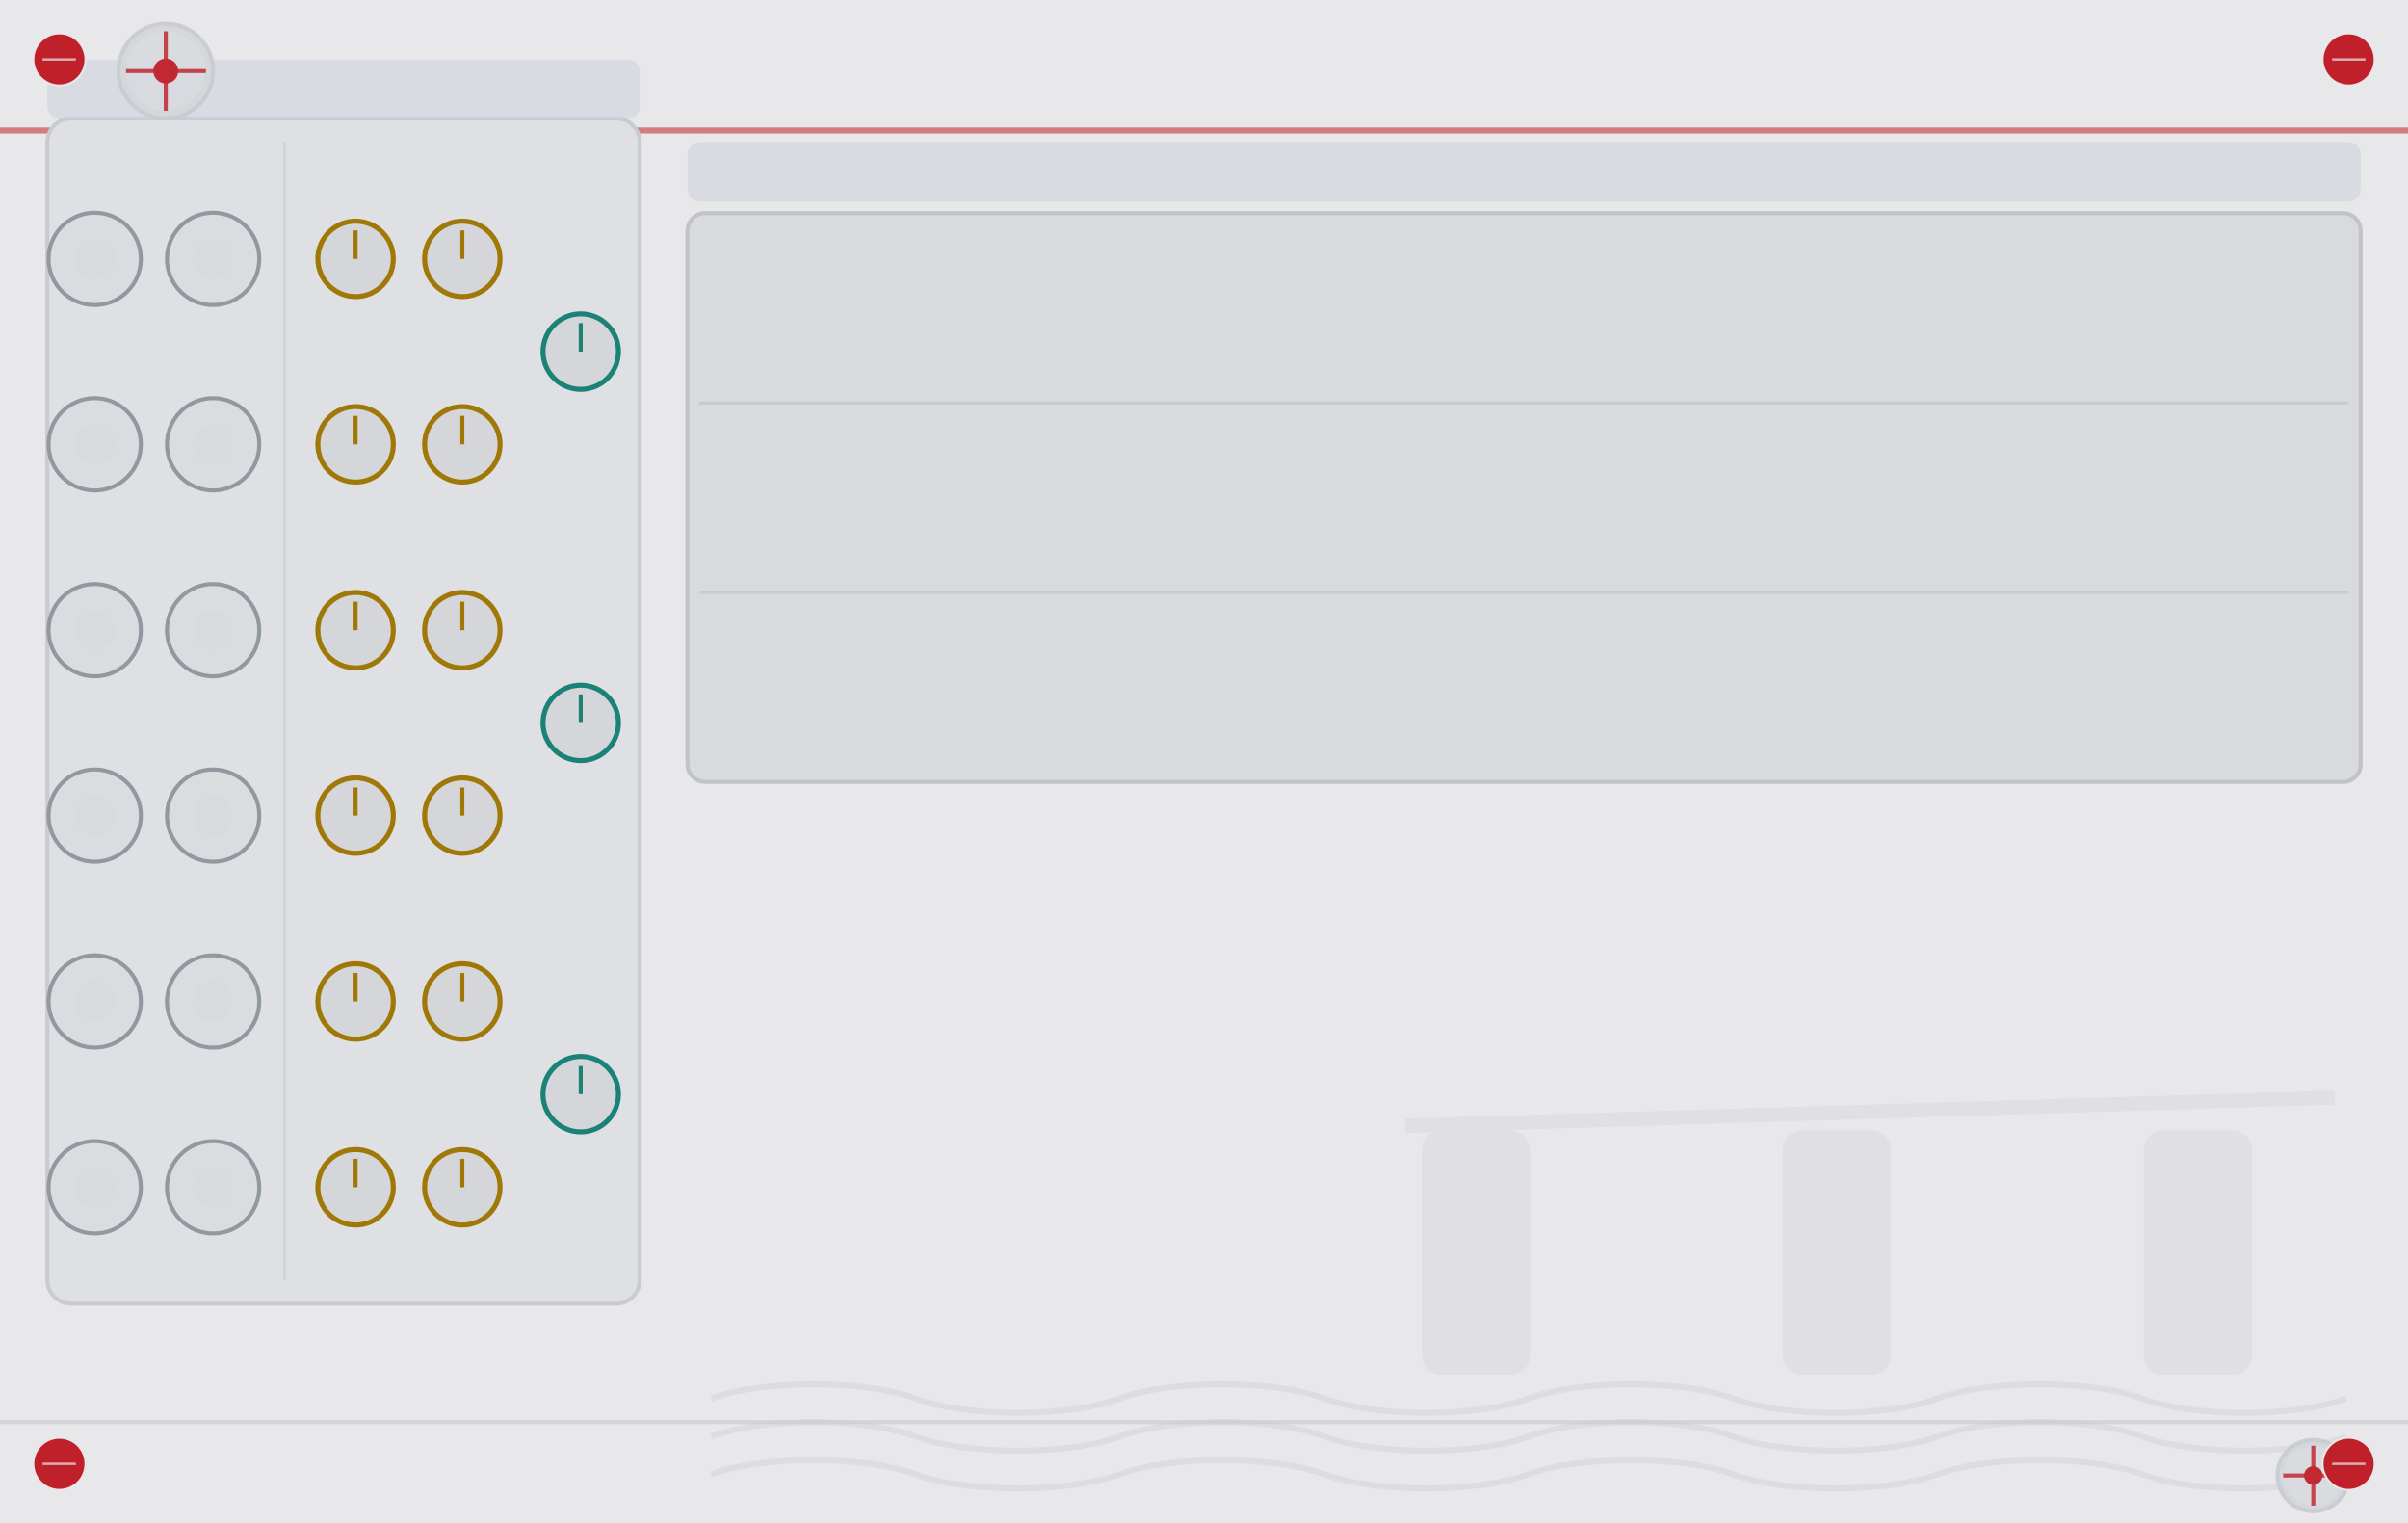
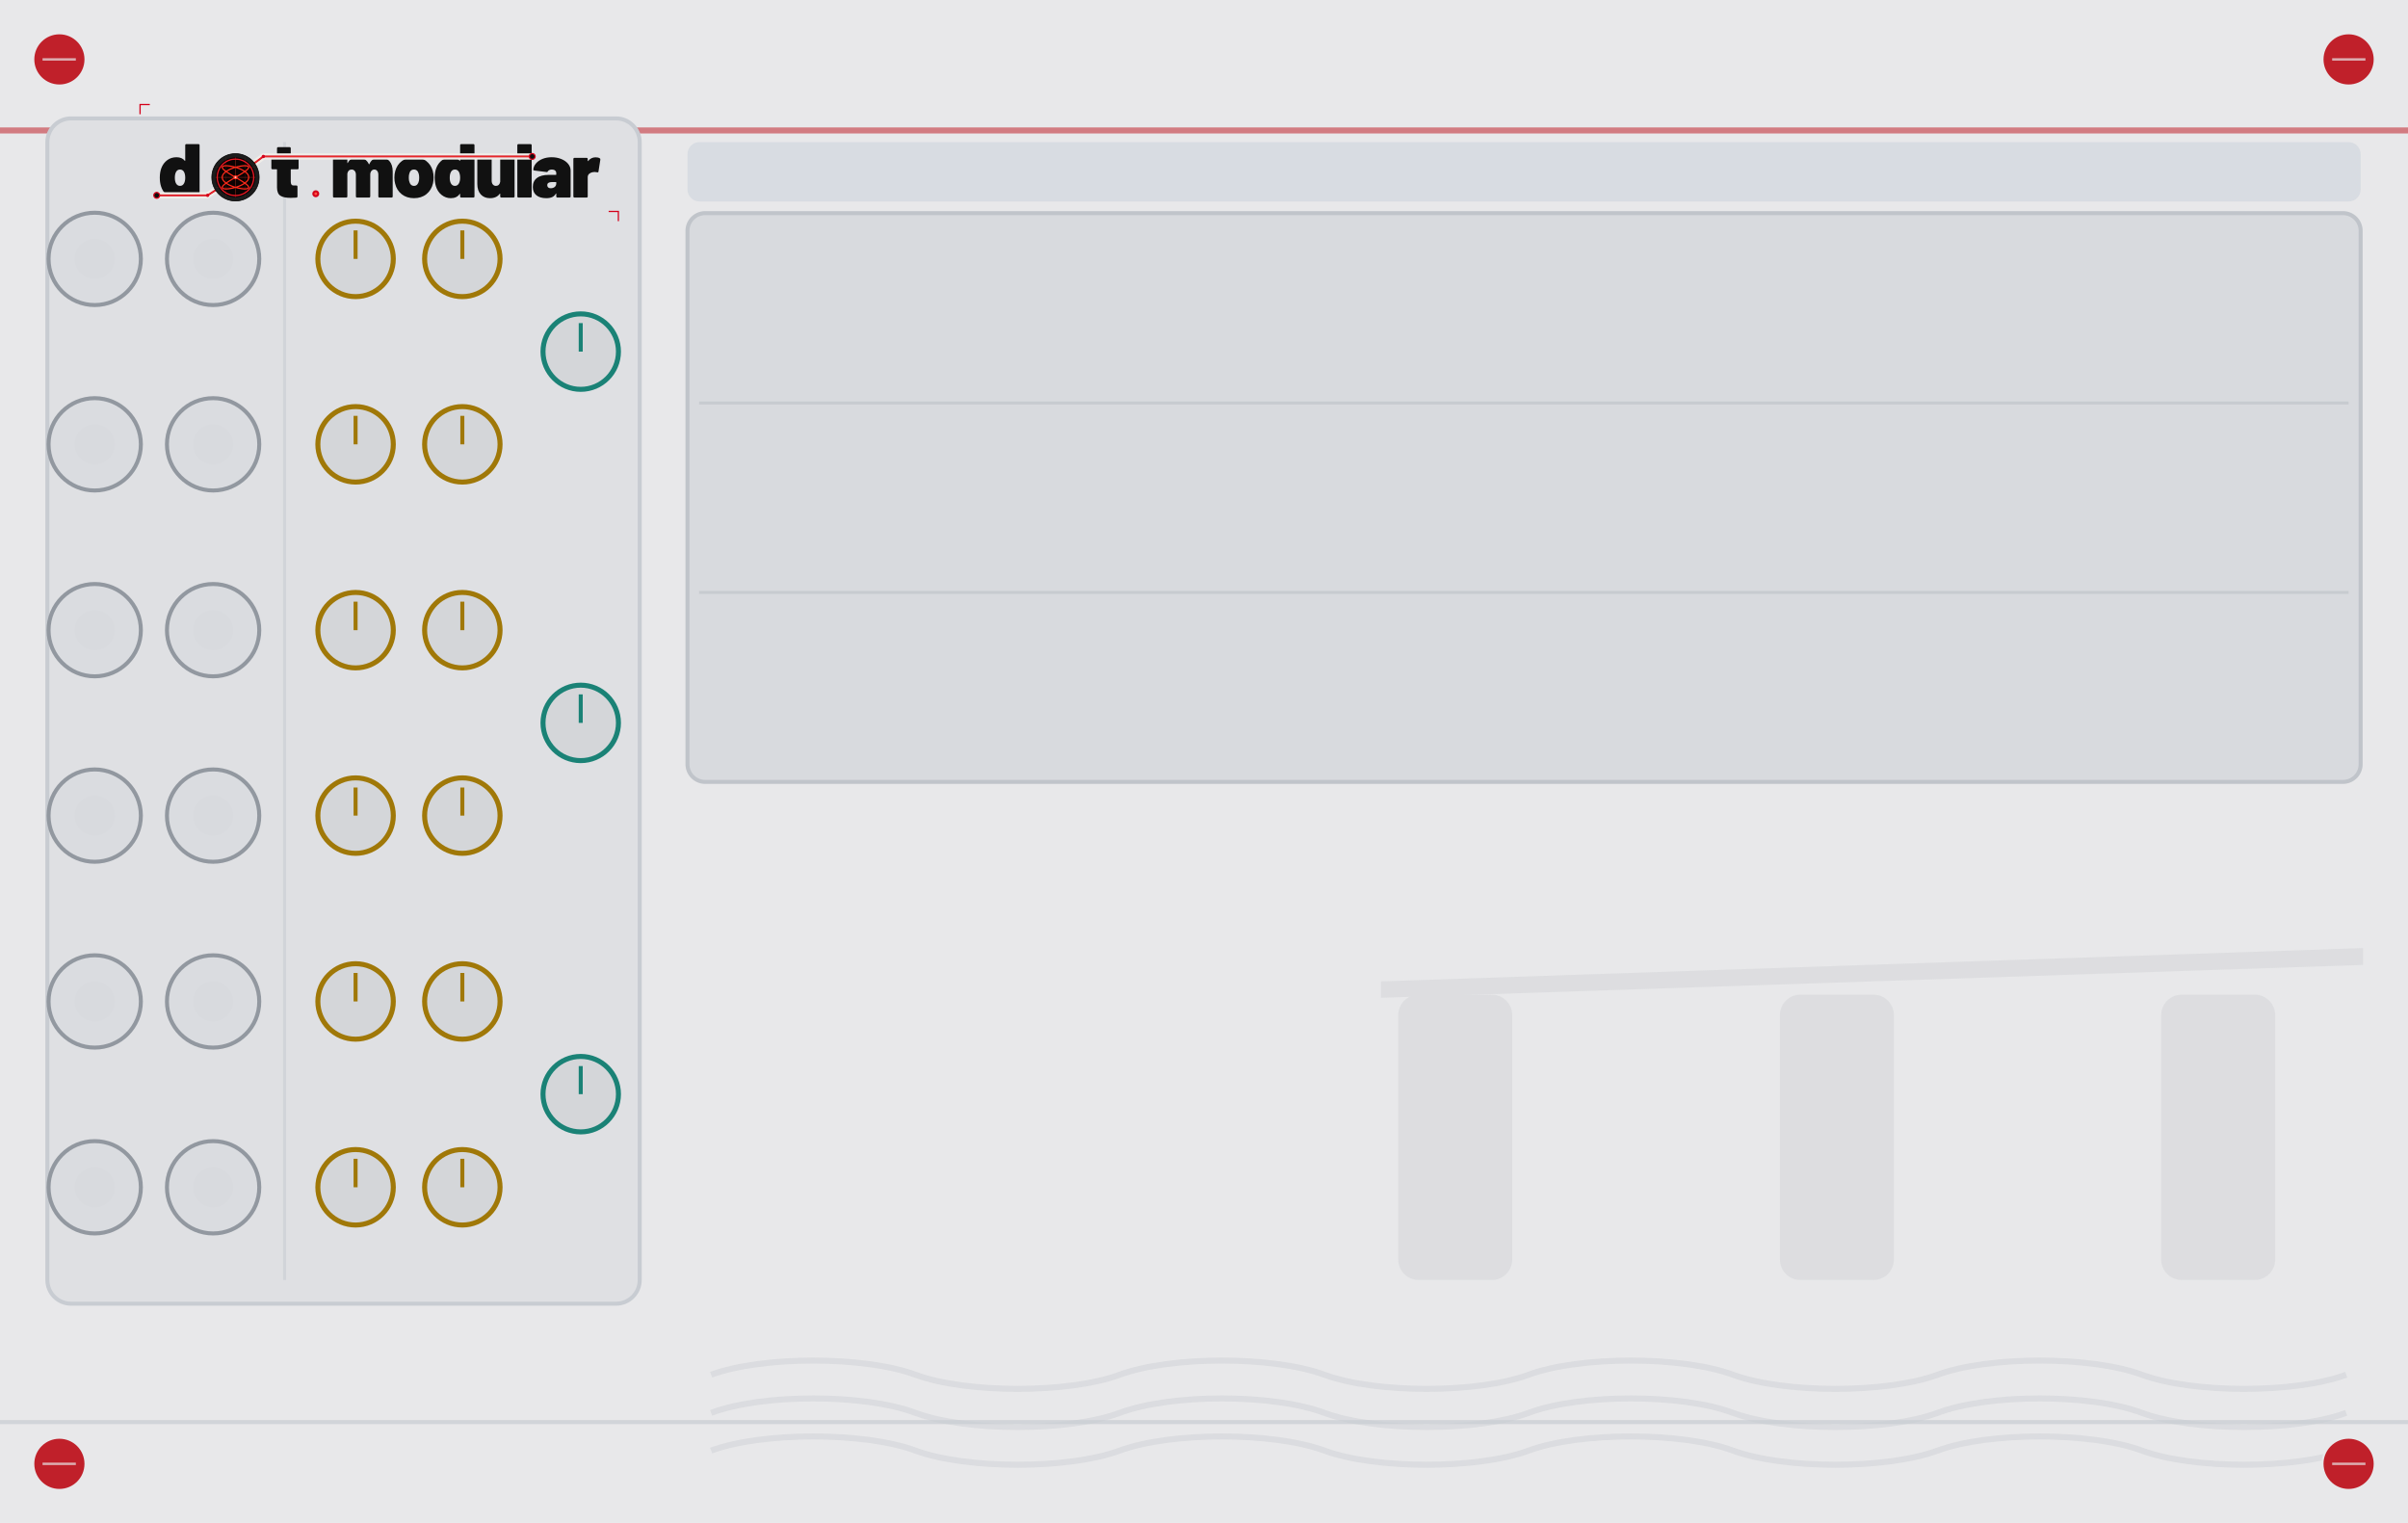
<svg xmlns="http://www.w3.org/2000/svg" width="600.0" height="379.43" viewBox="0 0 600.0 379.43">
  <g>
    <rect width="600.0" height="379.43" fill="#e8e8ea" />
-     <g fill="#d8d9dc" opacity="0.55">
-       <rect x="354.3" y="281.6" width="26.9" height="60.9" rx="4.8" />
-       <rect x="444.2" y="281.6" width="26.9" height="60.9" rx="4.8" />
-       <rect x="534.2" y="281.6" width="26.9" height="60.9" rx="4.8" />
-       <path d="M 350.2 278.7 L 581.7 271.7 L 581.7 275.2 L 350.2 282.3 Z" />
+     <g fill="#d8d9dc" opacity="0.7">
+       <rect x="348.4" y="247.8" width="28.4" height="71.1" rx="5.1" />
+       <rect x="443.5" y="247.8" width="28.4" height="71.1" rx="5.1" />
+       <rect x="538.5" y="247.8" width="28.4" height="71.1" rx="5.1" />
+       <path d="M 344.1 244.5 L 588.8 236.2 L 588.8 240.4 L 344.1 248.6 Z" />
    </g>
-     <g stroke="#d2d4d8" stroke-width="1.5" fill="none" opacity="0.55">
-       <path d="M 177.2 348.4 C 189.9 343.7 215.4 343.7 228.1 348.4 C 240.8 353.2 266.3 353.2 279.0 348.4 C 291.8 343.7 317.2 343.7 330.0 348.4 C 342.7 353.2 368.2 353.2 380.9 348.4 C 393.6 343.7 419.1 343.7 431.8 348.4 C 444.6 353.2 470.0 353.2 482.8 348.4 C 495.5 343.7 521.0 343.7 533.7 348.4 C 546.4 353.2 571.9 353.2 584.6 348.4 " />
-       <path d="M 177.2 357.9 C 189.9 353.1 215.4 353.1 228.1 357.9 C 240.8 362.6 266.3 362.6 279.0 357.9 C 291.8 353.1 317.2 353.1 330.0 357.9 C 342.7 362.6 368.2 362.6 380.9 357.9 C 393.6 353.1 419.1 353.1 431.8 357.9 C 444.6 362.6 470.0 362.6 482.8 357.9 C 495.5 353.1 521.0 353.1 533.7 357.9 C 546.4 362.6 571.9 362.6 584.6 357.9 " />
-       <path d="M 177.2 367.3 C 189.9 362.6 215.4 362.6 228.1 367.3 C 240.8 372.0 266.3 372.0 279.0 367.3 C 291.8 362.6 317.2 362.6 330.0 367.3 C 342.7 372.0 368.2 372.0 380.9 367.3 C 393.6 362.6 419.1 362.6 431.8 367.3 C 444.6 372.0 470.0 372.0 482.8 367.3 C 495.5 362.6 521.0 362.6 533.7 367.3 C 546.4 372.0 571.9 372.0 584.6 367.3 " />
+     <g stroke="#d2d4d8" stroke-width="1.5" fill="none" opacity="0.6">
+       <path d="M 177.2 342.5 C 189.9 337.8 215.4 337.8 228.1 342.5 C 240.8 347.2 266.3 347.2 279.0 342.5 C 291.8 337.8 317.2 337.8 330.0 342.5 C 342.7 347.2 368.2 347.2 380.9 342.5 C 393.6 337.8 419.1 337.8 431.8 342.5 C 444.6 347.2 470.0 347.2 482.8 342.5 C 495.5 337.8 521.0 337.8 533.7 342.5 C 546.4 347.2 571.9 347.2 584.6 342.5 " />
+       <path d="M 177.2 352.0 C 189.9 347.2 215.4 347.2 228.1 352.0 C 240.8 356.7 266.3 356.7 279.0 352.0 C 291.8 347.2 317.2 347.2 330.0 352.0 C 342.7 356.7 368.2 356.7 380.9 352.0 C 393.6 347.2 419.1 347.2 431.8 352.0 C 444.6 356.7 470.0 356.7 482.8 352.0 C 495.5 347.2 521.0 347.2 533.7 352.0 C 546.4 356.7 571.9 356.7 584.6 352.0 " />
+       <path d="M 177.2 361.4 C 189.9 356.7 215.4 356.7 228.1 361.4 C 240.8 366.1 266.3 366.1 279.0 361.4 C 291.8 356.7 317.2 356.7 330.0 361.4 C 342.7 366.1 368.2 366.1 380.9 361.4 C 393.6 356.7 419.1 356.7 431.8 361.4 C 444.6 366.1 470.0 366.1 482.8 361.4 C 495.5 356.7 521.0 356.7 533.7 361.4 C 546.4 366.1 571.9 366.1 584.6 361.4 " />
    </g>
    <line x1="0" y1="32.5" x2="600.0" y2="32.5" stroke="#c0202a" stroke-width="1.5" opacity="0.55" />
    <line x1="0" y1="354.3" x2="600.0" y2="354.3" stroke="#c8ccd2" stroke-width="1" opacity="0.7" />
    <rect x="11.8" y="29.5" width="147.6" height="295.3" rx="5.9" fill="#dfe0e3" stroke="#c8ccd2" stroke-width="1" />
-     <rect x="11.8" y="14.8" width="147.6" height="14.8" rx="3.0" fill="#cdd4dc" opacity="0.6" />
    <line x1="70.9" y1="35.4" x2="70.9" y2="318.9" stroke="#c8ccd2" stroke-width="0.75" opacity="0.6" />
    <rect x="171.3" y="35.4" width="416.9" height="14.8" rx="3.0" fill="#cdd4dc" opacity="0.6" />
    <rect x="171.3" y="53.1" width="416.9" height="141.7" rx="4.4" fill="#d8dade" stroke="#c0c4ca" stroke-width="1" />
    <line x1="174.2" y1="100.4" x2="585.2" y2="100.4" stroke="#c0c4ca" stroke-width="0.75" opacity="0.7" />
    <line x1="174.2" y1="147.6" x2="585.2" y2="147.6" stroke="#c0c4ca" stroke-width="0.75" opacity="0.7" />
  </g>
  <g>
-     <g opacity="0.95">
-       <circle cx="41.3" cy="17.7" r="11.8" fill="#d4d6d9" stroke="#c8ccd2" stroke-width="1" />
-       <circle cx="41.3" cy="17.7" r="9.9" fill="#d8dade" />
-       <g stroke="#c0202a" stroke-width="1" opacity="0.85">
-         <line x1="31.4" y1="17.7" x2="51.3" y2="17.7" />
-         <line x1="41.3" y1="7.8" x2="41.3" y2="27.6" />
+     <g transform="translate(32.48,23.62) scale(0.17297)">
+       <g transform="translate(40.00,148.00) scale(0.11,-0.11)">
+         <path d="M370 700H528Q535 700 539.0 696.0Q543 692 543 685V15Q543 8 539.0 4.0Q535 0 528 0H370Q363 0 359.0 4.0Q355 8 355 15V45Q355 48 353.0 49.0Q351 50 349 47Q312 -8 233 -8Q166 -8 112.5 34.5Q59 77 37 150Q22 200 22 262Q22 334 44 390Q68 451 119.0 489.5Q170 528 241 528Q314 528 349 482Q351 480 353.0 480.5Q355 481 355 484V685Q355 692 359.0 696.0Q363 700 370 700ZM355 259Q355 307 339 336Q321 367 287 367Q251 367 234 334Q219 306 219 259Q219 214 234 186Q252 153 287 153Q322 153 340 187Q355 216 355 259Z" fill="#111111" />
      </g>
-       <circle cx="41.3" cy="17.7" r="3.1" fill="#c0202a" />
-     </g>
-     <g opacity="0.95">
-       <circle cx="576.4" cy="367.6" r="8.9" fill="#d4d6d9" stroke="#c8ccd2" stroke-width="1" />
-       <circle cx="576.4" cy="367.6" r="7.4" fill="#d8dade" />
-       <g stroke="#c0202a" stroke-width="1" opacity="0.85">
-         <line x1="568.9" y1="367.6" x2="583.8" y2="367.6" />
-         <line x1="576.4" y1="360.2" x2="576.4" y2="375.1" />
+       <g transform="translate(201.37,148.00) scale(0.11,-0.11)">
+         <path d="M358 370H275Q270 370 270 365V208Q270 158 306 158H343Q350 158 354.0 154.0Q358 150 358 143V15Q358 1 343 -1Q304 -4 268 -4Q177 -4 134.0 24.0Q91 52 90 130V365Q90 370 85 370H31Q24 370 20.0 374.0Q16 378 16 385V505Q16 512 20.0 516.0Q24 520 31 520H85Q90 520 90 525V645Q90 652 94.0 656.0Q98 660 105 660H255Q262 660 266.0 656.0Q270 652 270 645V525Q270 520 275 520H358Q365 520 369.0 516.0Q373 512 373 505V385Q373 378 369.0 374.0Q365 370 358 370Z" fill="#111111" />
      </g>
-       <circle cx="576.4" cy="367.6" r="2.3" fill="#c0202a" />
+       <g transform="translate(288.27,148.00) scale(0.11,-0.11)">
+         <path d="M815 341V15Q815 8 811.0 4.0Q807 0 800 0H642Q635 0 631.0 4.0Q627 8 627 15V300Q627 330 612.5 348.5Q598 367 575 367Q551 367 536.0 348.5Q521 330 521 300V15Q521 8 517.0 4.0Q513 0 506 0H348Q341 0 337.0 4.0Q333 8 333 15V300Q333 330 317.5 348.5Q302 367 277 367Q255 367 240.5 353.5Q226 340 222 317Q221 315 221 311V15Q221 8 217.0 4.0Q213 0 206 0H48Q41 0 37.0 4.0Q33 8 33 15V505Q33 512 37.0 516.0Q41 520 48 520H206Q213 520 217.0 516.0Q221 512 221 505V455Q221 451 223.0 451.0Q225 451 227 454Q265 528 355 528Q406 528 444.5 504.5Q483 481 503 437Q506 432 509 438Q529 483 564.5 505.5Q600 528 648 528Q727 528 771.0 479.0Q815 430 815 341Z" fill="#111111" />
+       </g>
+       <g transform="translate(377.92,148.00) scale(0.11,-0.11)">
+         <path d="M32 181Q22 217 22 261Q22 310 34 350Q58 433 122.5 480.5Q187 528 280 528Q373 528 436.5 480.5Q500 433 524 352Q536 310 536 263Q536 225 528 187Q507 97 441.5 44.5Q376 -8 279 -8Q184 -8 118.5 43.0Q53 94 32 181ZM343 217Q347 236 347 262Q347 285 342 308Q327 367 279 367Q229 367 216 308Q211 291 211 262Q211 236 215 217Q230 153 279 153Q305 153 321.0 170.5Q337 188 343 217Z" fill="#111111" />
+       </g>
+       <g transform="translate(436.00,148.00) scale(0.11,-0.11)">
+         <path d="M370 700H528Q535 700 539.0 696.0Q543 692 543 685V15Q543 8 539.0 4.0Q535 0 528 0H370Q363 0 359.0 4.0Q355 8 355 15V45Q355 48 353.0 49.0Q351 50 349 47Q312 -8 233 -8Q166 -8 112.5 34.5Q59 77 37 150Q22 200 22 262Q22 334 44 390Q68 451 119.0 489.5Q170 528 241 528Q314 528 349 482Q351 480 353.0 480.5Q355 481 355 484V685Q355 692 359.0 696.0Q363 700 370 700ZM355 259Q355 307 339 336Q321 367 287 367Q251 367 234 334Q219 306 219 259Q219 214 234 186Q252 153 287 153Q322 153 340 187Q355 216 355 259Z" fill="#111111" />
+       </g>
+       <g transform="translate(496.39,148.00) scale(0.11,-0.11)">
+         <path d="M346 520H504Q511 520 515.0 516.0Q519 512 519 505V15Q519 8 515.0 4.0Q511 0 504 0H346Q339 0 335.0 4.0Q331 8 331 15V48Q331 51 329.0 52.0Q327 53 325 50Q284 -8 197 -8Q121 -8 76.0 41.5Q31 91 31 179V505Q31 512 35.0 516.0Q39 520 46 520H204Q211 520 215.0 516.0Q219 512 219 505V220Q219 190 234.5 171.5Q250 153 275 153Q297 153 311.5 166.5Q326 180 330 203Q331 205 331 209V505Q331 512 335.0 516.0Q339 520 346 520Z" fill="#111111" />
+       </g>
+       <g transform="translate(553.81,148.00) scale(0.11,-0.11)">
+         <path d="M33 15V685Q33 692 37.0 696.0Q41 700 48 700H206Q213 700 217.0 696.0Q221 692 221 685V15Q221 8 217.0 4.0Q213 0 206 0H48Q41 0 37.0 4.0Q33 8 33 15Z" fill="#111111" />
+       </g>
+       <g transform="translate(578.45,148.00) scale(0.11,-0.11)">
+         <path d="M507 355V15Q507 8 503.0 4.0Q499 0 492 0H334Q327 0 323.0 4.0Q319 8 319 15V50Q319 54 317.5 54.5Q316 55 314 52Q297 21 267.0 6.5Q237 -8 188 -8Q106 -8 59.0 29.5Q12 67 12 139Q12 215 65.5 256.0Q119 297 221 297H314Q319 297 319 302V320Q319 341 303.5 354.0Q288 367 262 367Q244 367 230.0 361.0Q216 355 210 345Q206 338 202.5 335.5Q199 333 193 334L32 354Q18 356 18 366Q22 411 54.0 448.0Q86 485 139.5 506.5Q193 528 259 528Q327 528 384.0 505.0Q441 482 474.0 442.0Q507 402 507 355ZM319 185V198Q319 203 314 203H264Q201 203 201 162Q201 144 212.5 133.0Q224 122 246 122Q278 122 298.5 139.0Q319 156 319 185Z" fill="#111111" />
+       </g>
+       <g transform="translate(634.55,148.00) scale(0.11,-0.11)">
+         <path d="M379 514Q388 509 386 495L362 341Q361 333 356.5 331.0Q352 329 344 331Q326 335 312 335Q297 335 284 332Q258 327 239.5 310.5Q221 294 221 266V15Q221 8 217.0 4.0Q213 0 206 0H48Q41 0 37.0 4.0Q33 8 33 15V505Q33 512 37.0 516.0Q41 520 48 520H206Q213 520 217.0 516.0Q221 512 221 505V481Q221 478 223.0 477.0Q225 476 226 478Q264 527 325 527Q359 527 379 514Z" fill="#111111" />
+       </g>
+       <path d="M 38.0,144.8 L 111.3,144.8 L 151.4,118.8 L 191.6,88.8 L 578.9,88.8" fill="none" stroke="#f0ede8" stroke-width="9.0" stroke-linecap="round" stroke-linejoin="round" />
+       <path d="M 38.0,144.8 L 111.3,144.8 L 151.4,118.8 L 191.6,88.8 L 578.9,88.8" fill="none" stroke="#d4001a" stroke-width="2.60" stroke-linecap="round" stroke-linejoin="round" />
+       <path d="M 38.0,144.8 L 111.3,144.8 L 151.4,118.8 L 191.6,88.8 L 578.9,88.8" fill="none" stroke="#ff5533" stroke-width="0.88" stroke-linecap="round" stroke-linejoin="round" opacity="0.7" />
+       <circle cx="38.0" cy="144.8" r="4.2" fill="#0d0d0d" stroke="#d4001a" stroke-width="1.76" />
+       <circle cx="578.9" cy="88.8" r="4.2" fill="#0d0d0d" stroke="#d4001a" stroke-width="1.76" />
+       <circle cx="111.3" cy="144.8" r="2.4" fill="#d4001a" />
+       <circle cx="191.6" cy="88.8" r="2.4" fill="#d4001a" />
+       <g transform="translate(151.430,118.850)">
+         <circle r="34.100" fill="#1c1c1c" stroke="#000000" stroke-width="1.023" />
+         <circle r="28.644" fill="#0a0202" />
+         <g stroke="#a83020" stroke-width="0.682" opacity="0.9">
+           <line x1="-28.644" y1="0" x2="28.644" y2="0" />
+           <line x1="0" y1="-28.644" x2="0" y2="28.644" />
+         </g>
+         <g stroke="#7a2018" stroke-width="0.443" opacity="0.6">
+           <line x1="-28.644" y1="-14.322" x2="28.644" y2="-14.322" />
+           <line x1="-14.322" y1="-28.644" x2="-14.322" y2="28.644" />
+           <line x1="-28.644" y1="14.322" x2="28.644" y2="14.322" />
+           <line x1="14.322" y1="-28.644" x2="14.322" y2="28.644" />
+         </g>
+         <path d="M 19.10,0.00 L 19.01,1.05 L 18.76,2.09 L 18.34,3.13 L 17.76,4.16 L 17.01,5.16 L 16.12,6.15 L 15.09,7.11 L 13.92,8.05 L 12.63,8.95 L 11.22,9.82 L 9.72,10.65 L 8.13,11.44 L 6.47,12.18 L 4.75,12.87 L 2.99,13.52 L 1.20,14.11 L -0.60,14.64 L -2.39,15.12 L -4.17,15.54 L -5.90,15.89 L -7.58,16.18 L -9.20,16.41 L -10.73,16.58 L -12.17,16.68 L -13.50,16.71 L -14.71,16.68 L -15.79,16.58 L -16.73,16.41 L -17.53,16.18 L -18.16,15.89 L -18.64,15.54 L -18.95,15.12 L -19.09,14.64 L -19.06,14.11 L -18.86,13.52 L -18.50,12.87 L -17.97,12.18 L -17.28,11.44 L -16.44,10.65 L -15.45,9.82 L -14.32,8.95 L -13.07,8.05 L -11.70,7.11 L -10.23,6.15 L -8.67,5.16 L -7.03,4.16 L -5.33,3.13 L -3.58,2.09 L -1.80,1.05 L -0.00,0.00 L 1.80,-1.05 L 3.58,-2.09 L 5.33,-3.13 L 7.03,-4.16 L 8.67,-5.16 L 10.23,-6.15 L 11.70,-7.11 L 13.07,-8.05 L 14.32,-8.95 L 15.45,-9.82 L 16.44,-10.65 L 17.28,-11.44 L 17.97,-12.18 L 18.50,-12.87 L 18.86,-13.52 L 19.06,-14.11 L 19.09,-14.64 L 18.95,-15.12 L 18.64,-15.54 L 18.16,-15.89 L 17.53,-16.18 L 16.73,-16.41 L 15.79,-16.58 L 14.71,-16.68 L 13.50,-16.71 L 12.17,-16.68 L 10.73,-16.58 L 9.20,-16.41 L 7.58,-16.18 L 5.90,-15.89 L 4.17,-15.54 L 2.39,-15.12 L 0.60,-14.64 L -1.20,-14.11 L -2.99,-13.52 L -4.75,-12.87 L -6.47,-12.18 L -8.13,-11.44 L -9.72,-10.65 L -11.22,-9.82 L -12.63,-8.95 L -13.92,-8.05 L -15.09,-7.11 L -16.12,-6.15 L -17.01,-5.16 L -17.76,-4.16 L -18.34,-3.13 L -18.76,-2.09 L -19.01,-1.05 L -19.10,-0.00 L -19.01,1.05 L -18.76,2.09 L -18.34,3.13 L -17.76,4.16 L -17.01,5.16 L -16.12,6.15 L -15.09,7.11 L -13.92,8.05 L -12.63,8.95 L -11.22,9.82 L -9.72,10.65 L -8.13,11.44 L -6.47,12.18 L -4.75,12.87 L -2.99,13.52 L -1.20,14.11 L 0.60,14.64 L 2.39,15.12 L 4.17,15.54 L 5.90,15.89 L 7.58,16.18 L 9.20,16.41 L 10.73,16.58 L 12.17,16.68 L 13.50,16.71 L 14.71,16.68 L 15.79,16.58 L 16.73,16.41 L 17.53,16.18 L 18.16,15.89 L 18.64,15.54 L 18.95,15.12 L 19.09,14.64 L 19.06,14.11 L 18.86,13.52 L 18.50,12.87 L 17.97,12.18 L 17.28,11.44 L 16.44,10.65 L 15.45,9.82 L 14.32,8.95 L 13.07,8.05 L 11.70,7.11 L 10.23,6.15 L 8.67,5.16 L 7.03,4.16 L 5.33,3.13 L 3.58,2.09 L 1.80,1.05 L 0.00,0.00 L -1.80,-1.05 L -3.58,-2.09 L -5.33,-3.13 L -7.03,-4.16 L -8.67,-5.16 L -10.23,-6.15 L -11.70,-7.11 L -13.07,-8.05 L -14.32,-8.95 L -15.45,-9.82 L -16.44,-10.65 L -17.28,-11.44 L -17.97,-12.18 L -18.50,-12.87 L -18.86,-13.52 L -19.06,-14.11 L -19.09,-14.64 L -18.95,-15.12 L -18.64,-15.54 L -18.16,-15.89 L -17.53,-16.18 L -16.73,-16.41 L -15.79,-16.58 L -14.71,-16.68 L -13.50,-16.71 L -12.17,-16.68 L -10.73,-16.58 L -9.20,-16.41 L -7.58,-16.18 L -5.90,-15.89 L -4.17,-15.54 L -2.39,-15.12 L -0.60,-14.64 L 1.20,-14.11 L 2.99,-13.52 L 4.75,-12.87 L 6.47,-12.18 L 8.13,-11.44 L 9.72,-10.65 L 11.22,-9.82 L 12.63,-8.95 L 13.92,-8.05 L 15.09,-7.11 L 16.12,-6.15 L 17.01,-5.16 L 17.76,-4.16 L 18.34,-3.13 L 18.76,-2.09 L 19.01,-1.05 L 19.10,-0.00 Z" fill="none" stroke="#ff2a1a" stroke-width="1.705" stroke-linejoin="round" />
+         <circle r="26.257" fill="none" stroke="#d4001a" stroke-width="1.876" />
+         <circle r="26.257" fill="none" stroke="#ff5533" stroke-width="0.614" opacity="0.7" />
+         <circle r="2.899" fill="#ff3322" />
+         <circle r="1.364" fill="#ffccbb" />
+       </g>
+       <circle cx="267.1" cy="142.5" r="5.0" fill="#d4001a" />
+       <circle cx="267.1" cy="142.5" r="2.0" fill="#ff5544" />
+       <polyline points="14,28 14,14 28,14" fill="none" stroke="#d4001a" stroke-width="1.8" />
+       <polyline points="703,182 703,168 689,168" fill="none" stroke="#d4001a" stroke-width="1.8" />
    </g>
  </g>
  <g>
    <circle cx="23.6" cy="64.5" r="11.5" fill="#dadce0" stroke="#9298a0" stroke-width="1" />
    <circle cx="23.6" cy="64.5" r="5.0" fill="#d8dade" />
    <circle cx="53.1" cy="64.5" r="11.5" fill="#dadce0" stroke="#9298a0" stroke-width="1" />
    <circle cx="53.1" cy="64.5" r="5.0" fill="#d8dade" />
    <circle cx="88.6" cy="64.5" r="9.4" fill="#d4d6d9" stroke="#a07808" stroke-width="1.25" />
    <line x1="88.6" y1="64.5" x2="88.6" y2="57.4" stroke="#a07808" stroke-width="1" />
    <circle cx="115.2" cy="64.5" r="9.4" fill="#d4d6d9" stroke="#a07808" stroke-width="1.25" />
    <line x1="115.2" y1="64.5" x2="115.2" y2="57.4" stroke="#a07808" stroke-width="1" />
    <circle cx="23.6" cy="110.7" r="11.5" fill="#dadce0" stroke="#9298a0" stroke-width="1" />
    <circle cx="23.6" cy="110.7" r="5.0" fill="#d8dade" />
    <circle cx="53.1" cy="110.7" r="11.5" fill="#dadce0" stroke="#9298a0" stroke-width="1" />
    <circle cx="53.1" cy="110.7" r="5.0" fill="#d8dade" />
    <circle cx="88.6" cy="110.7" r="9.4" fill="#d4d6d9" stroke="#a07808" stroke-width="1.25" />
    <line x1="88.6" y1="110.7" x2="88.6" y2="103.6" stroke="#a07808" stroke-width="1" />
    <circle cx="115.2" cy="110.7" r="9.4" fill="#d4d6d9" stroke="#a07808" stroke-width="1.25" />
    <line x1="115.2" y1="110.7" x2="115.2" y2="103.6" stroke="#a07808" stroke-width="1" />
    <circle cx="23.6" cy="157.0" r="11.5" fill="#dadce0" stroke="#9298a0" stroke-width="1" />
    <circle cx="23.6" cy="157.0" r="5.0" fill="#d8dade" />
    <circle cx="53.1" cy="157.0" r="11.5" fill="#dadce0" stroke="#9298a0" stroke-width="1" />
    <circle cx="53.1" cy="157.0" r="5.0" fill="#d8dade" />
    <circle cx="88.6" cy="157.0" r="9.4" fill="#d4d6d9" stroke="#a07808" stroke-width="1.25" />
    <line x1="88.6" y1="157.0" x2="88.6" y2="149.9" stroke="#a07808" stroke-width="1" />
    <circle cx="115.2" cy="157.0" r="9.4" fill="#d4d6d9" stroke="#a07808" stroke-width="1.25" />
    <line x1="115.2" y1="157.0" x2="115.2" y2="149.9" stroke="#a07808" stroke-width="1" />
    <circle cx="23.6" cy="203.2" r="11.5" fill="#dadce0" stroke="#9298a0" stroke-width="1" />
    <circle cx="23.6" cy="203.2" r="5.0" fill="#d8dade" />
    <circle cx="53.1" cy="203.2" r="11.5" fill="#dadce0" stroke="#9298a0" stroke-width="1" />
    <circle cx="53.1" cy="203.2" r="5.0" fill="#d8dade" />
    <circle cx="88.6" cy="203.2" r="9.4" fill="#d4d6d9" stroke="#a07808" stroke-width="1.25" />
    <line x1="88.6" y1="203.2" x2="88.6" y2="196.2" stroke="#a07808" stroke-width="1" />
    <circle cx="115.2" cy="203.2" r="9.4" fill="#d4d6d9" stroke="#a07808" stroke-width="1.25" />
    <line x1="115.2" y1="203.2" x2="115.2" y2="196.2" stroke="#a07808" stroke-width="1" />
    <circle cx="23.6" cy="249.5" r="11.5" fill="#dadce0" stroke="#9298a0" stroke-width="1" />
    <circle cx="23.6" cy="249.5" r="5.0" fill="#d8dade" />
    <circle cx="53.1" cy="249.5" r="11.5" fill="#dadce0" stroke="#9298a0" stroke-width="1" />
    <circle cx="53.1" cy="249.5" r="5.0" fill="#d8dade" />
    <circle cx="88.6" cy="249.5" r="9.4" fill="#d4d6d9" stroke="#a07808" stroke-width="1.25" />
    <line x1="88.6" y1="249.5" x2="88.6" y2="242.4" stroke="#a07808" stroke-width="1" />
    <circle cx="115.2" cy="249.5" r="9.4" fill="#d4d6d9" stroke="#a07808" stroke-width="1.25" />
    <line x1="115.2" y1="249.5" x2="115.2" y2="242.4" stroke="#a07808" stroke-width="1" />
    <circle cx="23.6" cy="295.8" r="11.5" fill="#dadce0" stroke="#9298a0" stroke-width="1" />
    <circle cx="23.6" cy="295.8" r="5.0" fill="#d8dade" />
    <circle cx="53.1" cy="295.8" r="11.5" fill="#dadce0" stroke="#9298a0" stroke-width="1" />
    <circle cx="53.1" cy="295.8" r="5.0" fill="#d8dade" />
    <circle cx="88.6" cy="295.8" r="9.4" fill="#d4d6d9" stroke="#a07808" stroke-width="1.25" />
    <line x1="88.6" y1="295.8" x2="88.6" y2="288.7" stroke="#a07808" stroke-width="1" />
    <circle cx="115.2" cy="295.8" r="9.4" fill="#d4d6d9" stroke="#a07808" stroke-width="1.25" />
    <line x1="115.2" y1="295.8" x2="115.2" y2="288.7" stroke="#a07808" stroke-width="1" />
    <circle cx="144.7" cy="87.6" r="9.4" fill="#d4d6d9" stroke="#1a8276" stroke-width="1.25" />
    <line x1="144.7" y1="87.6" x2="144.7" y2="80.5" stroke="#1a8276" stroke-width="1" />
    <circle cx="144.7" cy="180.1" r="9.4" fill="#d4d6d9" stroke="#1a8276" stroke-width="1.25" />
    <line x1="144.7" y1="180.1" x2="144.7" y2="173.0" stroke="#1a8276" stroke-width="1" />
    <circle cx="144.7" cy="272.6" r="9.4" fill="#d4d6d9" stroke="#1a8276" stroke-width="1.25" />
    <line x1="144.7" y1="272.6" x2="144.7" y2="265.6" stroke="#1a8276" stroke-width="1" />
  </g>
  <g>
    <circle cx="14.8" cy="14.8" r="6.5" fill="#c0202a" stroke="#e8e8ea" stroke-width="0.5" />
    <line x1="10.6" y1="14.8" x2="18.9" y2="14.8" stroke="#e8e8ea" stroke-width="0.6" opacity="0.7" />
    <circle cx="14.8" cy="364.7" r="6.5" fill="#c0202a" stroke="#e8e8ea" stroke-width="0.5" />
    <line x1="10.6" y1="364.7" x2="18.9" y2="364.7" stroke="#e8e8ea" stroke-width="0.6" opacity="0.7" />
    <circle cx="585.2" cy="14.8" r="6.5" fill="#c0202a" stroke="#e8e8ea" stroke-width="0.5" />
    <line x1="581.1" y1="14.8" x2="589.4" y2="14.8" stroke="#e8e8ea" stroke-width="0.6" opacity="0.7" />
    <circle cx="585.2" cy="364.7" r="6.5" fill="#c0202a" stroke="#e8e8ea" stroke-width="0.5" />
    <line x1="581.1" y1="364.7" x2="589.4" y2="364.7" stroke="#e8e8ea" stroke-width="0.6" opacity="0.7" />
  </g>
</svg>
